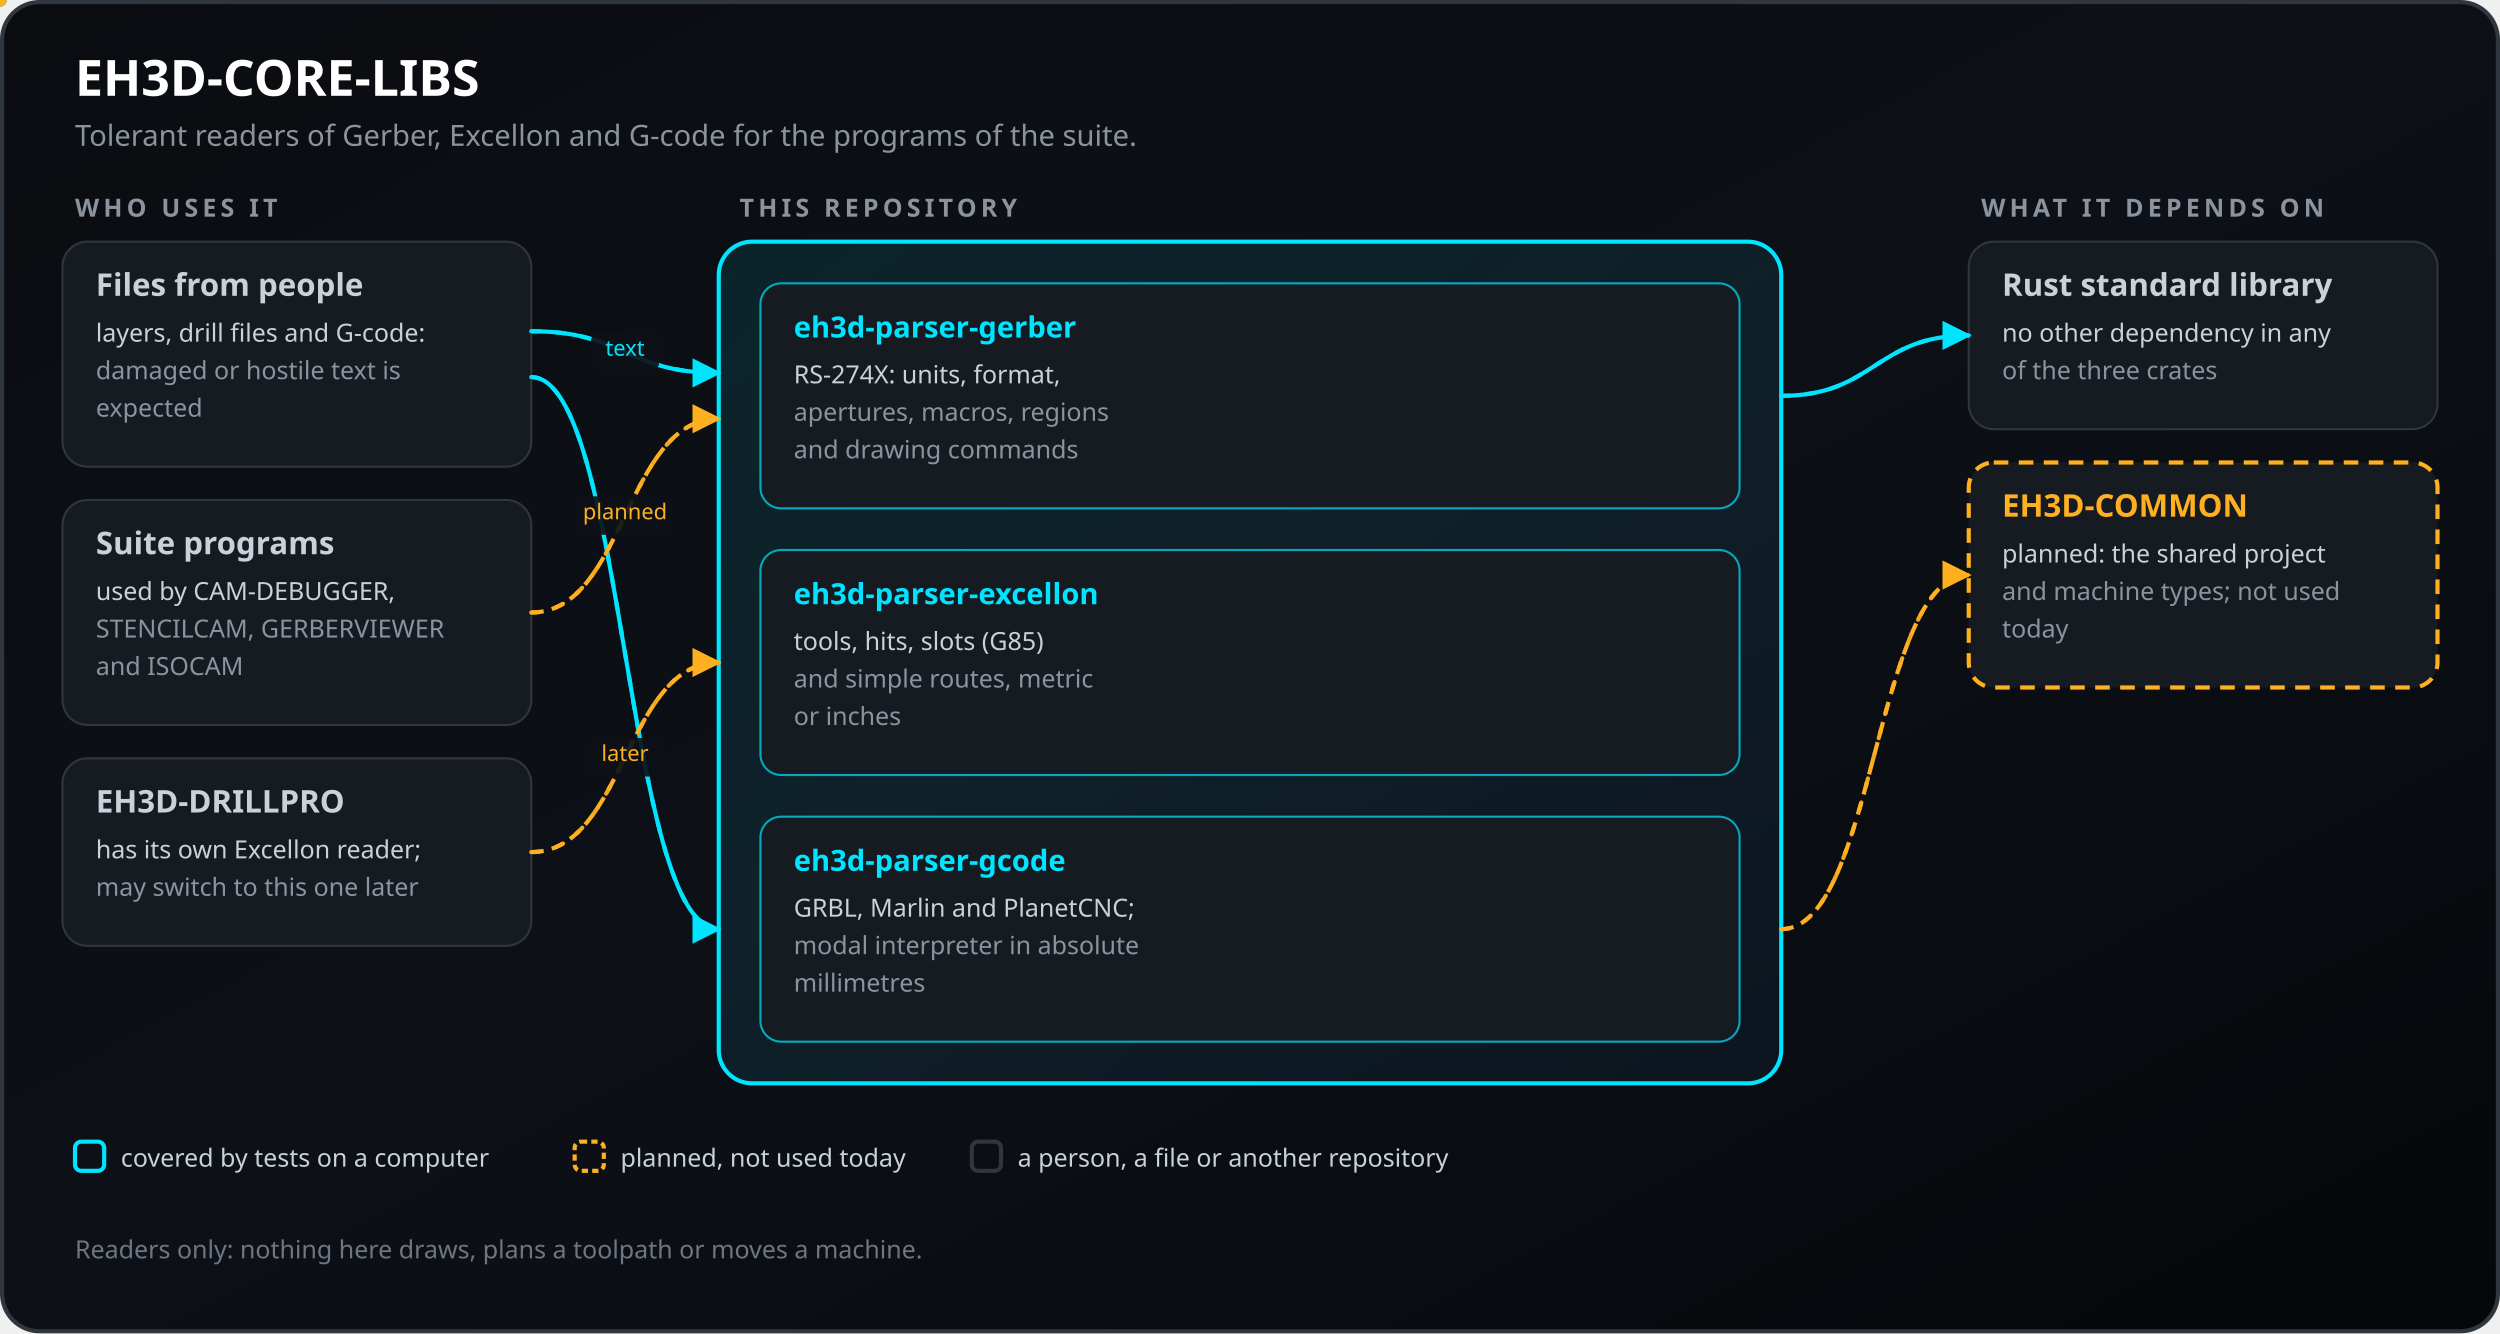
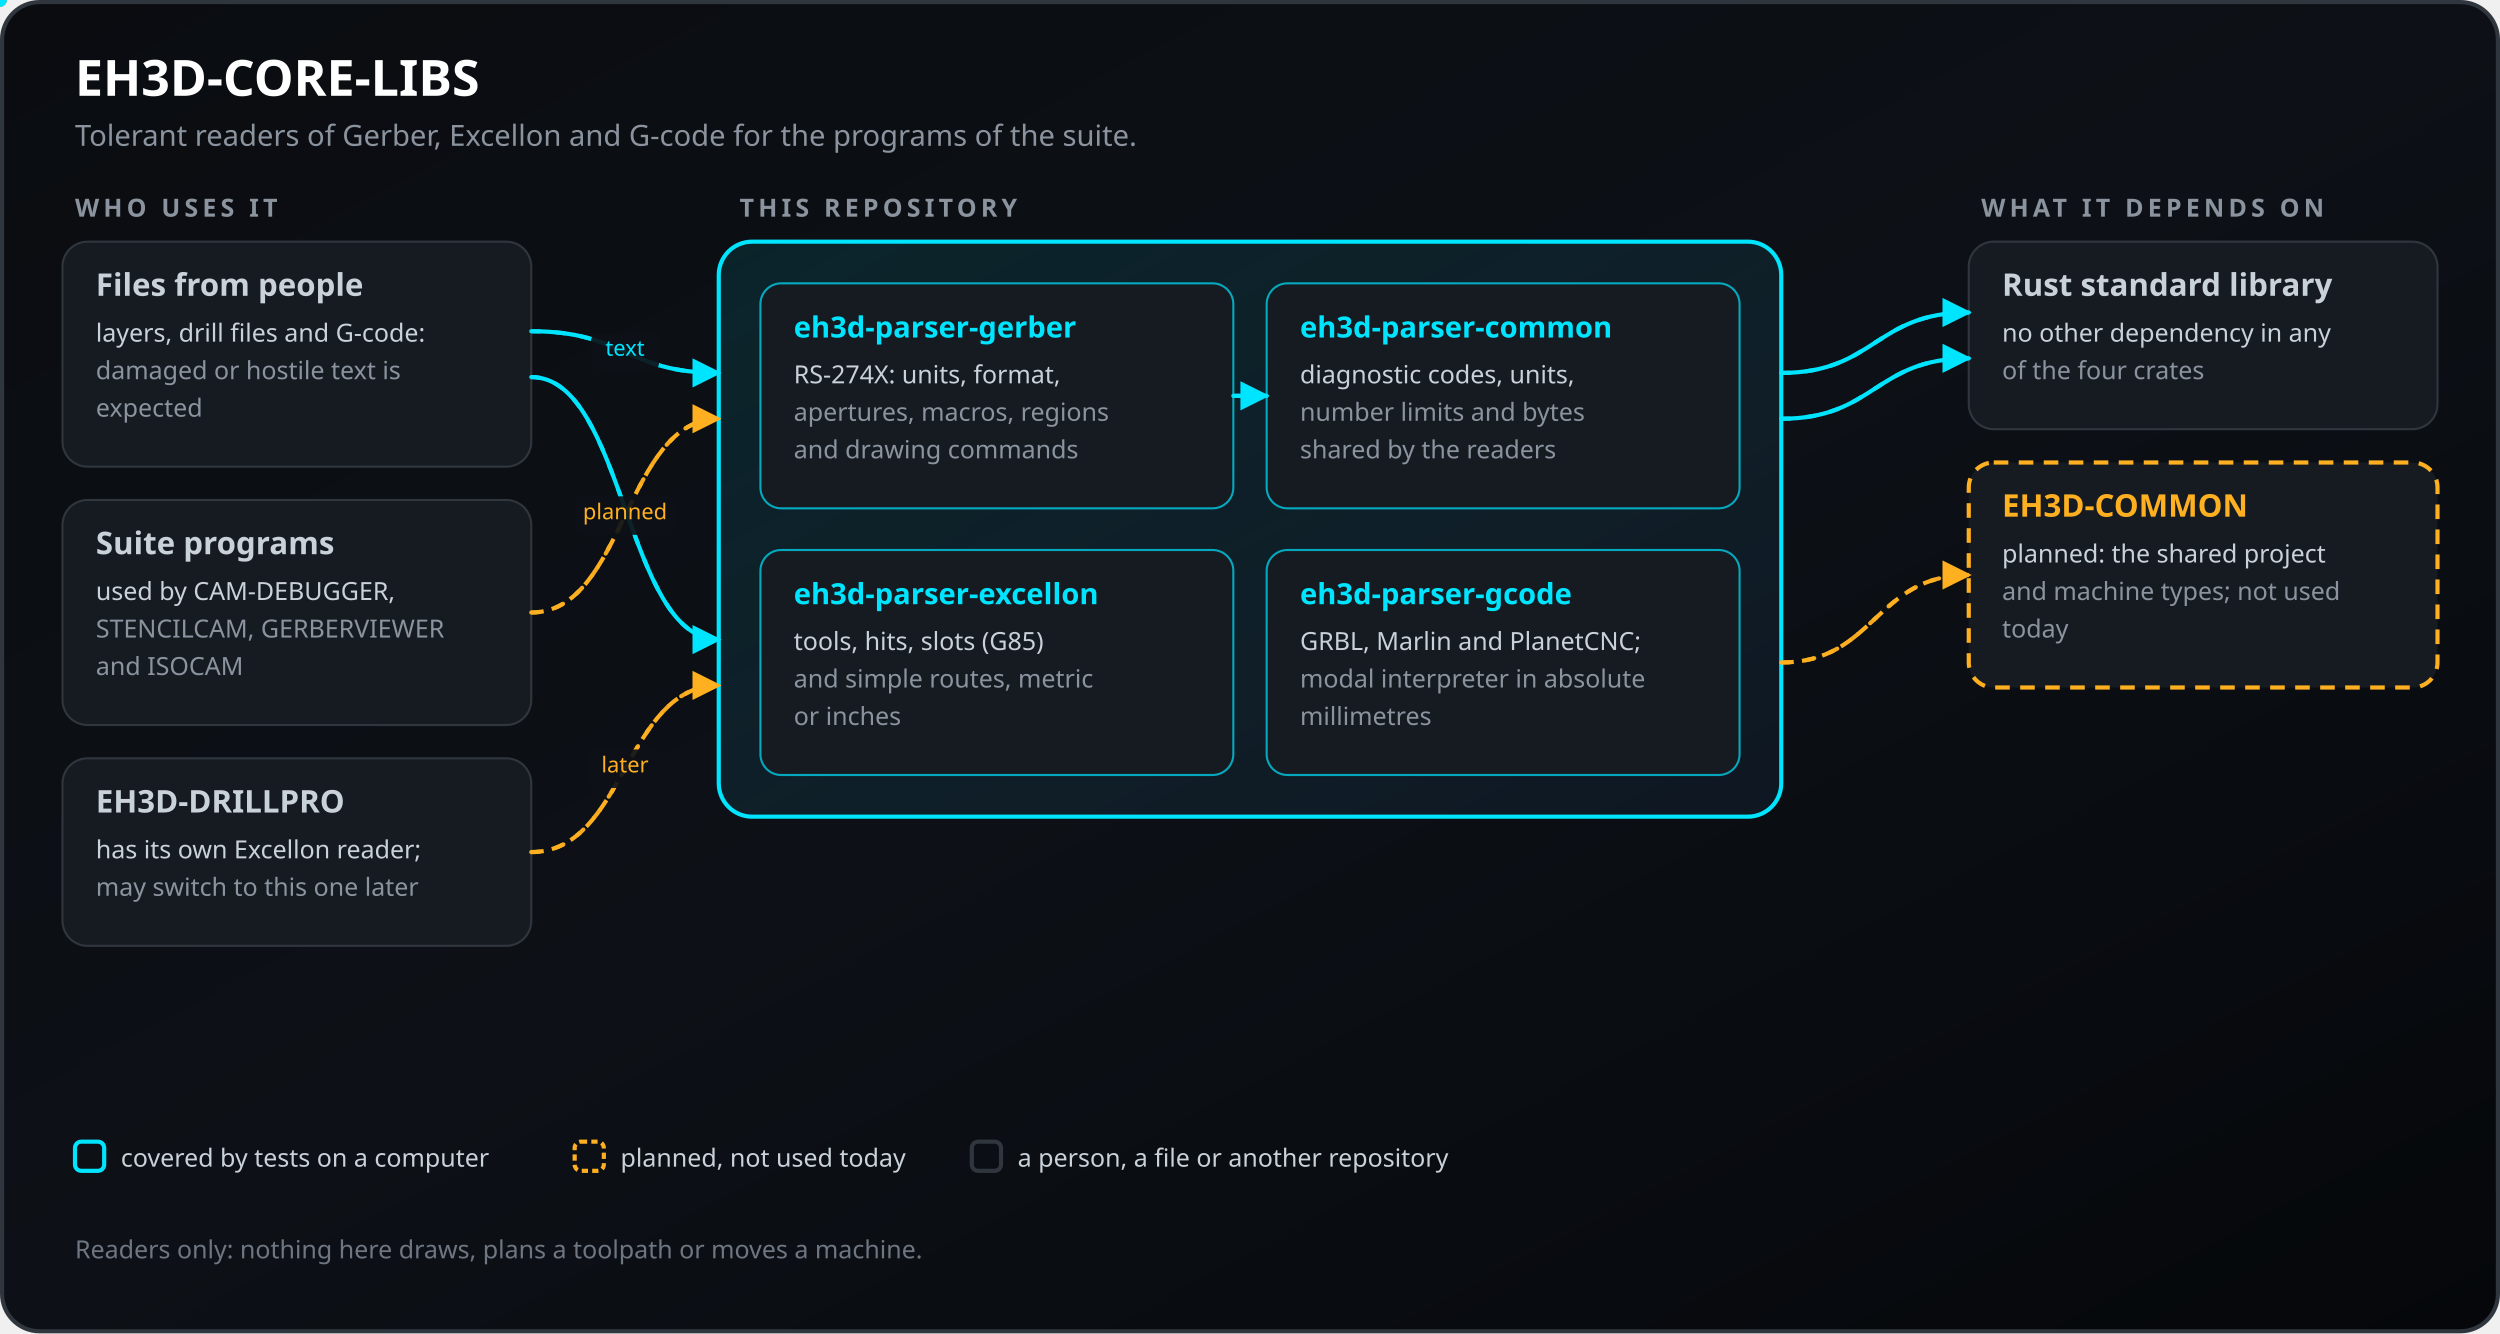
<svg xmlns="http://www.w3.org/2000/svg" viewBox="0 0 1200 640" width="1200" height="640" role="img" aria-labelledby="t d" font-family="'Segoe UI','Noto Sans','Noto Sans CJK SC','Microsoft YaHei','Yu Gothic','Helvetica Neue',Helvetica,Arial,sans-serif">
  <defs>
    <linearGradient id="bg" x1="0" y1="0" x2="1" y2="1">
      <stop offset="0" stop-color="#0A0C10" />
      <stop offset="0.5" stop-color="#0D1117" />
      <stop offset="1" stop-color="#05070A" />
    </linearGradient>
    <linearGradient id="card" x1="0" y1="0" x2="1" y2="1">
      <stop offset="0" stop-color="#121821" />
      <stop offset="1" stop-color="#0B0F15" />
    </linearGradient>
    <linearGradient id="line" x1="0" y1="0" x2="1" y2="0">
      <stop offset="0" stop-color="#00E5FF" />
      <stop offset="1" stop-color="#FF0055" />
    </linearGradient>
    <filter id="glow" x="-50%" y="-50%" width="200%" height="200%">
      <feGaussianBlur stdDeviation="3" result="b" />
      <feMerge>
        <feMergeNode in="b" />
        <feMergeNode in="SourceGraphic" />
      </feMerge>
    </filter>
    <linearGradient id="svc" x1="0" y1="0" x2="1" y2="1">
      <stop offset="0" stop-color="#00E5FF" stop-opacity="0.10" />
      <stop offset="1" stop-color="#4DA3FF" stop-opacity="0.06" />
    </linearGradient>
    <marker id="m00E5FF" viewBox="0 0 10 10" refX="9" refY="5" markerWidth="7" markerHeight="7" orient="auto-start-reverse">
      <path d="M0 0L10 5L0 10z" fill="#00E5FF" />
    </marker>
    <marker id="mFFB020" viewBox="0 0 10 10" refX="9" refY="5" markerWidth="7" markerHeight="7" orient="auto-start-reverse">
      <path d="M0 0L10 5L0 10z" fill="#FFB020" />
    </marker>
    <marker id="m30363D" viewBox="0 0 10 10" refX="9" refY="5" markerWidth="7" markerHeight="7" orient="auto-start-reverse">
      <path d="M0 0L10 5L0 10z" fill="#8B949E" />
    </marker>
  </defs>
  <rect x="1" y="1" width="1198" height="638" rx="18" fill="url(#bg)" stroke="#30363D" stroke-width="2" />
  <text x="36" y="46" font-family="'Segoe UI','Noto Sans','Noto Sans CJK SC','Microsoft YaHei','Yu Gothic','Helvetica Neue',Helvetica,Arial,sans-serif" font-size="24" font-weight="700" fill="#FFFFFF" text-anchor="start">EH3D-CORE-LIBS</text>
  <text x="36" y="70" font-family="'Segoe UI','Noto Sans','Noto Sans CJK SC','Microsoft YaHei','Yu Gothic','Helvetica Neue',Helvetica,Arial,sans-serif" font-size="14" font-weight="400" fill="#8B949E" text-anchor="start">Tolerant readers of Gerber, Excellon and G-code for the programs of the suite.</text>
  <text x="36" y="104" font-family="'Segoe UI','Noto Sans','Noto Sans CJK SC','Microsoft YaHei','Yu Gothic','Helvetica Neue',Helvetica,Arial,sans-serif" font-size="12" font-weight="700" fill="#8B949E" text-anchor="start" letter-spacing="2">WHO USES IT</text>
  <text x="355" y="104" font-family="'Segoe UI','Noto Sans','Noto Sans CJK SC','Microsoft YaHei','Yu Gothic','Helvetica Neue',Helvetica,Arial,sans-serif" font-size="12" font-weight="700" fill="#8B949E" text-anchor="start" letter-spacing="2">THIS REPOSITORY</text>
  <text x="951" y="104" font-family="'Segoe UI','Noto Sans','Noto Sans CJK SC','Microsoft YaHei','Yu Gothic','Helvetica Neue',Helvetica,Arial,sans-serif" font-size="12" font-weight="700" fill="#8B949E" text-anchor="start" letter-spacing="2">WHAT IT DEPENDS ON</text>
-   <rect x="345" y="116" width="510" height="404" rx="16" fill="url(#svc)" stroke="#00E5FF" stroke-width="2">
+   <rect x="345" y="116" width="510" height="276" rx="16" fill="url(#svc)" stroke="#00E5FF" stroke-width="2">
    <animate attributeName="stroke-opacity" values="0.55;1;0.55" dur="4s" repeatCount="indefinite" />
  </rect>
  <rect x="30" y="116" width="225" height="108" rx="12" fill="#161B22" stroke="#30363D" stroke-width="1" />
  <text x="46" y="142" font-family="'Segoe UI','Noto Sans','Noto Sans CJK SC','Microsoft YaHei','Yu Gothic','Helvetica Neue',Helvetica,Arial,sans-serif" font-size="15" font-weight="700" fill="#C9D1D9" text-anchor="start">Files from people</text>
  <text x="46" y="164" font-family="'Segoe UI','Noto Sans','Noto Sans CJK SC','Microsoft YaHei','Yu Gothic','Helvetica Neue',Helvetica,Arial,sans-serif" font-size="12" font-weight="400" fill="#C9D1D9" text-anchor="start">layers, drill files and G-code:</text>
  <text x="46" y="182" font-family="'Segoe UI','Noto Sans','Noto Sans CJK SC','Microsoft YaHei','Yu Gothic','Helvetica Neue',Helvetica,Arial,sans-serif" font-size="12" font-weight="400" fill="#8B949E" text-anchor="start">damaged or hostile text is</text>
  <text x="46" y="200" font-family="'Segoe UI','Noto Sans','Noto Sans CJK SC','Microsoft YaHei','Yu Gothic','Helvetica Neue',Helvetica,Arial,sans-serif" font-size="12" font-weight="400" fill="#8B949E" text-anchor="start">expected</text>
  <rect x="30" y="240" width="225" height="108" rx="12" fill="#161B22" stroke="#30363D" stroke-width="1" />
  <text x="46" y="266" font-family="'Segoe UI','Noto Sans','Noto Sans CJK SC','Microsoft YaHei','Yu Gothic','Helvetica Neue',Helvetica,Arial,sans-serif" font-size="15" font-weight="700" fill="#C9D1D9" text-anchor="start">Suite programs</text>
  <text x="46" y="288" font-family="'Segoe UI','Noto Sans','Noto Sans CJK SC','Microsoft YaHei','Yu Gothic','Helvetica Neue',Helvetica,Arial,sans-serif" font-size="12" font-weight="400" fill="#C9D1D9" text-anchor="start">used by CAM-DEBUGGER,</text>
  <text x="46" y="306" font-family="'Segoe UI','Noto Sans','Noto Sans CJK SC','Microsoft YaHei','Yu Gothic','Helvetica Neue',Helvetica,Arial,sans-serif" font-size="12" font-weight="400" fill="#8B949E" text-anchor="start">STENCILCAM, GERBERVIEWER</text>
  <text x="46" y="324" font-family="'Segoe UI','Noto Sans','Noto Sans CJK SC','Microsoft YaHei','Yu Gothic','Helvetica Neue',Helvetica,Arial,sans-serif" font-size="12" font-weight="400" fill="#8B949E" text-anchor="start">and ISOCAM</text>
  <rect x="30" y="364" width="225" height="90" rx="12" fill="#161B22" stroke="#30363D" stroke-width="1" />
  <text x="46" y="390" font-family="'Segoe UI','Noto Sans','Noto Sans CJK SC','Microsoft YaHei','Yu Gothic','Helvetica Neue',Helvetica,Arial,sans-serif" font-size="15" font-weight="700" fill="#C9D1D9" text-anchor="start">EH3D-DRILLPRO</text>
  <text x="46" y="412" font-family="'Segoe UI','Noto Sans','Noto Sans CJK SC','Microsoft YaHei','Yu Gothic','Helvetica Neue',Helvetica,Arial,sans-serif" font-size="12" font-weight="400" fill="#C9D1D9" text-anchor="start">has its own Excellon reader;</text>
  <text x="46" y="430" font-family="'Segoe UI','Noto Sans','Noto Sans CJK SC','Microsoft YaHei','Yu Gothic','Helvetica Neue',Helvetica,Arial,sans-serif" font-size="12" font-weight="400" fill="#8B949E" text-anchor="start">may switch to this one later</text>
-   <rect x="365" y="136" width="470" height="108" rx="10" fill="#161B22" stroke="#00E5FF" stroke-width="1" stroke-opacity="0.7">
+   <rect x="365" y="136" width="227" height="108" rx="10" fill="#161B22" stroke="#00E5FF" stroke-width="1" stroke-opacity="0.7">
    <animate attributeName="stroke-opacity" values="0.45;1;0.45;0.45" keyTimes="0;0.08;0.2;1" dur="6s" begin="0s" repeatCount="indefinite" />
    <animate attributeName="stroke-width" values="1;2.4;1;1" keyTimes="0;0.08;0.2;1" dur="6s" begin="0s" repeatCount="indefinite" />
  </rect>
  <text x="381" y="162" font-family="'Segoe UI','Noto Sans','Noto Sans CJK SC','Microsoft YaHei','Yu Gothic','Helvetica Neue',Helvetica,Arial,sans-serif" font-size="14" font-weight="700" fill="#00E5FF" text-anchor="start">eh3d-parser-gerber</text>
  <text x="381" y="184" font-family="'Segoe UI','Noto Sans','Noto Sans CJK SC','Microsoft YaHei','Yu Gothic','Helvetica Neue',Helvetica,Arial,sans-serif" font-size="12" font-weight="400" fill="#C9D1D9" text-anchor="start">RS-274X: units, format,</text>
  <text x="381" y="202" font-family="'Segoe UI','Noto Sans','Noto Sans CJK SC','Microsoft YaHei','Yu Gothic','Helvetica Neue',Helvetica,Arial,sans-serif" font-size="12" font-weight="400" fill="#8B949E" text-anchor="start">apertures, macros, regions</text>
  <text x="381" y="220" font-family="'Segoe UI','Noto Sans','Noto Sans CJK SC','Microsoft YaHei','Yu Gothic','Helvetica Neue',Helvetica,Arial,sans-serif" font-size="12" font-weight="400" fill="#8B949E" text-anchor="start">and drawing commands</text>
-   <rect x="365" y="264" width="470" height="108" rx="10" fill="#161B22" stroke="#00E5FF" stroke-width="1" stroke-opacity="0.7">
+   <rect x="608" y="136" width="227" height="108" rx="10" fill="#161B22" stroke="#00E5FF" stroke-width="1" stroke-opacity="0.7">
    <animate attributeName="stroke-opacity" values="0.45;1;0.45;0.45" keyTimes="0;0.08;0.2;1" dur="6s" begin="1s" repeatCount="indefinite" />
    <animate attributeName="stroke-width" values="1;2.4;1;1" keyTimes="0;0.08;0.2;1" dur="6s" begin="1s" repeatCount="indefinite" />
+   </rect>
+   <text x="624" y="162" font-family="'Segoe UI','Noto Sans','Noto Sans CJK SC','Microsoft YaHei','Yu Gothic','Helvetica Neue',Helvetica,Arial,sans-serif" font-size="14" font-weight="700" fill="#00E5FF" text-anchor="start">eh3d-parser-common</text>
+   <text x="624" y="184" font-family="'Segoe UI','Noto Sans','Noto Sans CJK SC','Microsoft YaHei','Yu Gothic','Helvetica Neue',Helvetica,Arial,sans-serif" font-size="12" font-weight="400" fill="#C9D1D9" text-anchor="start">diagnostic codes, units,</text>
+   <text x="624" y="202" font-family="'Segoe UI','Noto Sans','Noto Sans CJK SC','Microsoft YaHei','Yu Gothic','Helvetica Neue',Helvetica,Arial,sans-serif" font-size="12" font-weight="400" fill="#8B949E" text-anchor="start">number limits and bytes</text>
+   <text x="624" y="220" font-family="'Segoe UI','Noto Sans','Noto Sans CJK SC','Microsoft YaHei','Yu Gothic','Helvetica Neue',Helvetica,Arial,sans-serif" font-size="12" font-weight="400" fill="#8B949E" text-anchor="start">shared by the readers</text>
+   <rect x="365" y="264" width="227" height="108" rx="10" fill="#161B22" stroke="#00E5FF" stroke-width="1" stroke-opacity="0.7">
+     <animate attributeName="stroke-opacity" values="0.45;1;0.45;0.45" keyTimes="0;0.08;0.2;1" dur="6s" begin="2s" repeatCount="indefinite" />
+     <animate attributeName="stroke-width" values="1;2.4;1;1" keyTimes="0;0.08;0.2;1" dur="6s" begin="2s" repeatCount="indefinite" />
  </rect>
  <text x="381" y="290" font-family="'Segoe UI','Noto Sans','Noto Sans CJK SC','Microsoft YaHei','Yu Gothic','Helvetica Neue',Helvetica,Arial,sans-serif" font-size="14" font-weight="700" fill="#00E5FF" text-anchor="start">eh3d-parser-excellon</text>
  <text x="381" y="312" font-family="'Segoe UI','Noto Sans','Noto Sans CJK SC','Microsoft YaHei','Yu Gothic','Helvetica Neue',Helvetica,Arial,sans-serif" font-size="12" font-weight="400" fill="#C9D1D9" text-anchor="start">tools, hits, slots (G85)</text>
  <text x="381" y="330" font-family="'Segoe UI','Noto Sans','Noto Sans CJK SC','Microsoft YaHei','Yu Gothic','Helvetica Neue',Helvetica,Arial,sans-serif" font-size="12" font-weight="400" fill="#8B949E" text-anchor="start">and simple routes, metric</text>
  <text x="381" y="348" font-family="'Segoe UI','Noto Sans','Noto Sans CJK SC','Microsoft YaHei','Yu Gothic','Helvetica Neue',Helvetica,Arial,sans-serif" font-size="12" font-weight="400" fill="#8B949E" text-anchor="start">or inches</text>
-   <rect x="365" y="392" width="470" height="108" rx="10" fill="#161B22" stroke="#00E5FF" stroke-width="1" stroke-opacity="0.7">
-     <animate attributeName="stroke-opacity" values="0.45;1;0.45;0.45" keyTimes="0;0.08;0.2;1" dur="6s" begin="2s" repeatCount="indefinite" />
-     <animate attributeName="stroke-width" values="1;2.4;1;1" keyTimes="0;0.08;0.2;1" dur="6s" begin="2s" repeatCount="indefinite" />
+   <rect x="608" y="264" width="227" height="108" rx="10" fill="#161B22" stroke="#00E5FF" stroke-width="1" stroke-opacity="0.7">
+     <animate attributeName="stroke-opacity" values="0.45;1;0.45;0.45" keyTimes="0;0.08;0.2;1" dur="6s" begin="3s" repeatCount="indefinite" />
+     <animate attributeName="stroke-width" values="1;2.4;1;1" keyTimes="0;0.08;0.2;1" dur="6s" begin="3s" repeatCount="indefinite" />
  </rect>
-   <text x="381" y="418" font-family="'Segoe UI','Noto Sans','Noto Sans CJK SC','Microsoft YaHei','Yu Gothic','Helvetica Neue',Helvetica,Arial,sans-serif" font-size="14" font-weight="700" fill="#00E5FF" text-anchor="start">eh3d-parser-gcode</text>
-   <text x="381" y="440" font-family="'Segoe UI','Noto Sans','Noto Sans CJK SC','Microsoft YaHei','Yu Gothic','Helvetica Neue',Helvetica,Arial,sans-serif" font-size="12" font-weight="400" fill="#C9D1D9" text-anchor="start">GRBL, Marlin and PlanetCNC;</text>
-   <text x="381" y="458" font-family="'Segoe UI','Noto Sans','Noto Sans CJK SC','Microsoft YaHei','Yu Gothic','Helvetica Neue',Helvetica,Arial,sans-serif" font-size="12" font-weight="400" fill="#8B949E" text-anchor="start">modal interpreter in absolute</text>
-   <text x="381" y="476" font-family="'Segoe UI','Noto Sans','Noto Sans CJK SC','Microsoft YaHei','Yu Gothic','Helvetica Neue',Helvetica,Arial,sans-serif" font-size="12" font-weight="400" fill="#8B949E" text-anchor="start">millimetres</text>
+   <text x="624" y="290" font-family="'Segoe UI','Noto Sans','Noto Sans CJK SC','Microsoft YaHei','Yu Gothic','Helvetica Neue',Helvetica,Arial,sans-serif" font-size="14" font-weight="700" fill="#00E5FF" text-anchor="start">eh3d-parser-gcode</text>
+   <text x="624" y="312" font-family="'Segoe UI','Noto Sans','Noto Sans CJK SC','Microsoft YaHei','Yu Gothic','Helvetica Neue',Helvetica,Arial,sans-serif" font-size="12" font-weight="400" fill="#C9D1D9" text-anchor="start">GRBL, Marlin and PlanetCNC;</text>
+   <text x="624" y="330" font-family="'Segoe UI','Noto Sans','Noto Sans CJK SC','Microsoft YaHei','Yu Gothic','Helvetica Neue',Helvetica,Arial,sans-serif" font-size="12" font-weight="400" fill="#8B949E" text-anchor="start">modal interpreter in absolute</text>
+   <text x="624" y="348" font-family="'Segoe UI','Noto Sans','Noto Sans CJK SC','Microsoft YaHei','Yu Gothic','Helvetica Neue',Helvetica,Arial,sans-serif" font-size="12" font-weight="400" fill="#8B949E" text-anchor="start">millimetres</text>
  <rect x="945" y="116" width="225" height="90" rx="12" fill="#161B22" stroke="#30363D" stroke-width="1" />
  <text x="961" y="142" font-family="'Segoe UI','Noto Sans','Noto Sans CJK SC','Microsoft YaHei','Yu Gothic','Helvetica Neue',Helvetica,Arial,sans-serif" font-size="15" font-weight="700" fill="#C9D1D9" text-anchor="start">Rust standard library</text>
  <text x="961" y="164" font-family="'Segoe UI','Noto Sans','Noto Sans CJK SC','Microsoft YaHei','Yu Gothic','Helvetica Neue',Helvetica,Arial,sans-serif" font-size="12" font-weight="400" fill="#C9D1D9" text-anchor="start">no other dependency in any</text>
-   <text x="961" y="182" font-family="'Segoe UI','Noto Sans','Noto Sans CJK SC','Microsoft YaHei','Yu Gothic','Helvetica Neue',Helvetica,Arial,sans-serif" font-size="12" font-weight="400" fill="#8B949E" text-anchor="start">of the three crates</text>
+   <text x="961" y="182" font-family="'Segoe UI','Noto Sans','Noto Sans CJK SC','Microsoft YaHei','Yu Gothic','Helvetica Neue',Helvetica,Arial,sans-serif" font-size="12" font-weight="400" fill="#8B949E" text-anchor="start">of the four crates</text>
  <rect x="945" y="222" width="225" height="108" rx="12" fill="#161B22" stroke="#FFB020" stroke-width="2" stroke-dasharray="7 5">
    <animate attributeName="stroke-dashoffset" from="0" to="-24" dur="3s" repeatCount="indefinite" />
  </rect>
  <text x="961" y="248" font-family="'Segoe UI','Noto Sans','Noto Sans CJK SC','Microsoft YaHei','Yu Gothic','Helvetica Neue',Helvetica,Arial,sans-serif" font-size="15" font-weight="700" fill="#FFB020" text-anchor="start">EH3D-COMMON</text>
  <text x="961" y="270" font-family="'Segoe UI','Noto Sans','Noto Sans CJK SC','Microsoft YaHei','Yu Gothic','Helvetica Neue',Helvetica,Arial,sans-serif" font-size="12" font-weight="400" fill="#C9D1D9" text-anchor="start">planned: the shared project</text>
  <text x="961" y="288" font-family="'Segoe UI','Noto Sans','Noto Sans CJK SC','Microsoft YaHei','Yu Gothic','Helvetica Neue',Helvetica,Arial,sans-serif" font-size="12" font-weight="400" fill="#8B949E" text-anchor="start">and machine types; not used</text>
  <text x="961" y="306" font-family="'Segoe UI','Noto Sans','Noto Sans CJK SC','Microsoft YaHei','Yu Gothic','Helvetica Neue',Helvetica,Arial,sans-serif" font-size="12" font-weight="400" fill="#8B949E" text-anchor="start">today</text>
  <path id="p0" d="M255 159 C300 159 300 179 345 179" stroke="#00E5FF" stroke-width="2" fill="none" marker-end="url(#m00E5FF)" />
  <path d="M255 159 C300 159 300 179 345 179" stroke="#00E5FF" stroke-width="2" fill="none" stroke-linecap="round" stroke-dasharray="4 8" opacity="0.95">
    <animate attributeName="stroke-dashoffset" from="0" to="-24" dur="1.2s" repeatCount="indefinite" />
  </path>
  <circle r="3.2" fill="#00E5FF">
    <animateMotion dur="1.8s" begin="0.00s" repeatCount="indefinite">
      <mpath href="#p0" />
    </animateMotion>
    <animate attributeName="opacity" values="0;1;1;0" keyTimes="0;0.15;0.85;1" dur="1.8s" begin="0.00s" repeatCount="indefinite" />
  </circle>
-   <path id="p1" d="M255 181 C300 181 300 446 345 446" stroke="#00E5FF" stroke-width="2" fill="none" marker-end="url(#m00E5FF)" />
-   <path d="M255 181 C300 181 300 446 345 446" stroke="#00E5FF" stroke-width="2" fill="none" stroke-linecap="round" stroke-dasharray="4 8" opacity="0.95">
+   <path id="p1" d="M255 181 C300 181 300 307 345 307" stroke="#00E5FF" stroke-width="2" fill="none" marker-end="url(#m00E5FF)" />
+   <path d="M255 181 C300 181 300 307 345 307" stroke="#00E5FF" stroke-width="2" fill="none" stroke-linecap="round" stroke-dasharray="4 8" opacity="0.95">
    <animate attributeName="stroke-dashoffset" from="0" to="-24" dur="1.2s" repeatCount="indefinite" />
  </path>
  <circle r="3.2" fill="#00E5FF">
    <animateMotion dur="1.8s" begin="0.35s" repeatCount="indefinite">
      <mpath href="#p1" />
    </animateMotion>
    <animate attributeName="opacity" values="0;1;1;0" keyTimes="0;0.15;0.85;1" dur="1.8s" begin="0.35s" repeatCount="indefinite" />
  </circle>
  <path id="p2" d="M255 294 C300 294 300 201 345 201" stroke="#FFB020" stroke-width="2" fill="none" stroke-dasharray="6 4" marker-end="url(#mFFB020)" />
  <path d="M255 294 C300 294 300 201 345 201" stroke="#FFB020" stroke-width="2" fill="none" stroke-linecap="round" stroke-dasharray="4 8" opacity="0.95">
    <animate attributeName="stroke-dashoffset" from="0" to="-24" dur="1.2s" repeatCount="indefinite" />
  </path>
  <circle r="3.2" fill="#FFB020">
    <animateMotion dur="1.8s" begin="0.70s" repeatCount="indefinite">
      <mpath href="#p2" />
    </animateMotion>
    <animate attributeName="opacity" values="0;1;1;0" keyTimes="0;0.15;0.85;1" dur="1.8s" begin="0.70s" repeatCount="indefinite" />
  </circle>
-   <path id="p3" d="M255 409 C300 409 300 318 345 318" stroke="#FFB020" stroke-width="2" fill="none" stroke-dasharray="6 4" marker-end="url(#mFFB020)" />
-   <path d="M255 409 C300 409 300 318 345 318" stroke="#FFB020" stroke-width="2" fill="none" stroke-linecap="round" stroke-dasharray="4 8" opacity="0.95">
+   <path id="p3" d="M255 409 C300 409 300 329 345 329" stroke="#FFB020" stroke-width="2" fill="none" stroke-dasharray="6 4" marker-end="url(#mFFB020)" />
+   <path d="M255 409 C300 409 300 329 345 329" stroke="#FFB020" stroke-width="2" fill="none" stroke-linecap="round" stroke-dasharray="4 8" opacity="0.95">
    <animate attributeName="stroke-dashoffset" from="0" to="-24" dur="1.2s" repeatCount="indefinite" />
  </path>
  <circle r="3.2" fill="#FFB020">
    <animateMotion dur="1.8s" begin="1.05s" repeatCount="indefinite">
      <mpath href="#p3" />
    </animateMotion>
    <animate attributeName="opacity" values="0;1;1;0" keyTimes="0;0.15;0.85;1" dur="1.8s" begin="1.05s" repeatCount="indefinite" />
  </circle>
-   <path id="p4" d="M855 190 C900 190 900 161 945 161" stroke="#00E5FF" stroke-width="2" fill="none" marker-end="url(#m00E5FF)" />
-   <path d="M855 190 C900 190 900 161 945 161" stroke="#00E5FF" stroke-width="2" fill="none" stroke-linecap="round" stroke-dasharray="4 8" opacity="0.95">
+   <path id="p4" d="M855 179 C900 179 900 150 945 150" stroke="#00E5FF" stroke-width="2" fill="none" marker-end="url(#m00E5FF)" />
+   <path d="M855 179 C900 179 900 150 945 150" stroke="#00E5FF" stroke-width="2" fill="none" stroke-linecap="round" stroke-dasharray="4 8" opacity="0.95">
    <animate attributeName="stroke-dashoffset" from="0" to="-24" dur="1.2s" repeatCount="indefinite" />
  </path>
  <circle r="3.2" fill="#00E5FF">
    <animateMotion dur="1.8s" begin="1.40s" repeatCount="indefinite">
      <mpath href="#p4" />
    </animateMotion>
    <animate attributeName="opacity" values="0;1;1;0" keyTimes="0;0.15;0.85;1" dur="1.8s" begin="1.40s" repeatCount="indefinite" />
  </circle>
-   <path id="p5" d="M855 446 C900 446 900 276 945 276" stroke="#FFB020" stroke-width="2" fill="none" stroke-dasharray="6 4" marker-end="url(#mFFB020)" />
-   <path d="M855 446 C900 446 900 276 945 276" stroke="#FFB020" stroke-width="2" fill="none" stroke-linecap="round" stroke-dasharray="4 8" opacity="0.95">
+   <path id="p5" d="M855 318 C900 318 900 276 945 276" stroke="#FFB020" stroke-width="2" fill="none" stroke-dasharray="6 4" marker-end="url(#mFFB020)" />
+   <path d="M855 318 C900 318 900 276 945 276" stroke="#FFB020" stroke-width="2" fill="none" stroke-linecap="round" stroke-dasharray="4 8" opacity="0.95">
    <animate attributeName="stroke-dashoffset" from="0" to="-24" dur="1.2s" repeatCount="indefinite" />
  </path>
  <circle r="3.2" fill="#FFB020">
    <animateMotion dur="1.8s" begin="1.75s" repeatCount="indefinite">
      <mpath href="#p5" />
    </animateMotion>
    <animate attributeName="opacity" values="0;1;1;0" keyTimes="0;0.15;0.85;1" dur="1.8s" begin="1.75s" repeatCount="indefinite" />
  </circle>
+   <path id="p6" d="M592 190 H608" stroke="#00E5FF" stroke-width="2" fill="none" marker-end="url(#m00E5FF)" />
+   <path d="M592 190 H608" stroke="#00E5FF" stroke-width="2" fill="none" stroke-linecap="round" stroke-dasharray="4 8" opacity="0.95">
+     <animate attributeName="stroke-dashoffset" from="0" to="-24" dur="1.2s" repeatCount="indefinite" />
+   </path>
+   <circle r="3.2" fill="#00E5FF">
+     <animateMotion dur="1.8s" begin="2.10s" repeatCount="indefinite">
+       <mpath href="#p6" />
+     </animateMotion>
+     <animate attributeName="opacity" values="0;1;1;0" keyTimes="0;0.15;0.85;1" dur="1.8s" begin="2.10s" repeatCount="indefinite" />
+   </circle>
+   <path id="p7" d="M855 201 C900 201 900 172 945 172" stroke="#00E5FF" stroke-width="2" fill="none" marker-end="url(#m00E5FF)" />
+   <path d="M855 201 C900 201 900 172 945 172" stroke="#00E5FF" stroke-width="2" fill="none" stroke-linecap="round" stroke-dasharray="4 8" opacity="0.95">
+     <animate attributeName="stroke-dashoffset" from="0" to="-24" dur="1.2s" repeatCount="indefinite" />
+   </path>
+   <circle r="3.2" fill="#00E5FF">
+     <animateMotion dur="1.8s" begin="2.45s" repeatCount="indefinite">
+       <mpath href="#p7" />
+     </animateMotion>
+     <animate attributeName="opacity" values="0;1;1;0" keyTimes="0;0.15;0.85;1" dur="1.8s" begin="2.45s" repeatCount="indefinite" />
+   </circle>
  <rect x="283.66" y="159.75" width="32.68" height="18.5" rx="4" fill="#0D1117" opacity="0.92" />
  <text x="300" y="170.75" font-family="'Segoe UI','Noto Sans','Noto Sans CJK SC','Microsoft YaHei','Yu Gothic','Helvetica Neue',Helvetica,Arial,sans-serif" font-size="10.5" font-weight="400" fill="#00E5FF" text-anchor="middle">text</text>
  <rect x="276.415" y="238.25" width="47.17" height="18.5" rx="4" fill="#0D1117" opacity="0.92" />
  <text x="300" y="249.25" font-family="'Segoe UI','Noto Sans','Noto Sans CJK SC','Microsoft YaHei','Yu Gothic','Helvetica Neue',Helvetica,Arial,sans-serif" font-size="10.5" font-weight="400" fill="#FFB020" text-anchor="middle">planned</text>
-   <rect x="282.085" y="354.25" width="35.83" height="18.5" rx="4" fill="#0D1117" opacity="0.92" />
-   <text x="300" y="365.25" font-family="'Segoe UI','Noto Sans','Noto Sans CJK SC','Microsoft YaHei','Yu Gothic','Helvetica Neue',Helvetica,Arial,sans-serif" font-size="10.5" font-weight="400" fill="#FFB020" text-anchor="middle">later</text>
+   <rect x="282.085" y="359.75" width="35.83" height="18.5" rx="4" fill="#0D1117" opacity="0.92" />
+   <text x="300" y="370.75" font-family="'Segoe UI','Noto Sans','Noto Sans CJK SC','Microsoft YaHei','Yu Gothic','Helvetica Neue',Helvetica,Arial,sans-serif" font-size="10.5" font-weight="400" fill="#FFB020" text-anchor="middle">later</text>
  <rect x="36" y="548" width="14" height="14" rx="3" fill="none" stroke="#00E5FF" stroke-width="2" />
  <text x="58" y="560" font-family="'Segoe UI','Noto Sans','Noto Sans CJK SC','Microsoft YaHei','Yu Gothic','Helvetica Neue',Helvetica,Arial,sans-serif" font-size="12" font-weight="400" fill="#C9D1D9" text-anchor="start">covered by tests on a computer</text>
  <rect x="275.84" y="548" width="14" height="14" rx="3" fill="none" stroke="#FFB020" stroke-width="2" stroke-dasharray="3 2" />
  <text x="297.84" y="560" font-family="'Segoe UI','Noto Sans','Noto Sans CJK SC','Microsoft YaHei','Yu Gothic','Helvetica Neue',Helvetica,Arial,sans-serif" font-size="12" font-weight="400" fill="#C9D1D9" text-anchor="start">planned, not used today</text>
  <rect x="466.48" y="548" width="14" height="14" rx="3" fill="none" stroke="#30363D" stroke-width="2" />
  <text x="488.48" y="560" font-family="'Segoe UI','Noto Sans','Noto Sans CJK SC','Microsoft YaHei','Yu Gothic','Helvetica Neue',Helvetica,Arial,sans-serif" font-size="12" font-weight="400" fill="#C9D1D9" text-anchor="start">a person, a file or another repository</text>
  <text x="36" y="604" font-family="'Segoe UI','Noto Sans','Noto Sans CJK SC','Microsoft YaHei','Yu Gothic','Helvetica Neue',Helvetica,Arial,sans-serif" font-size="12" font-weight="400" fill="#6E7681" text-anchor="start">Readers only: nothing here draws, plans a toolpath or moves a machine.</text>
</svg>
